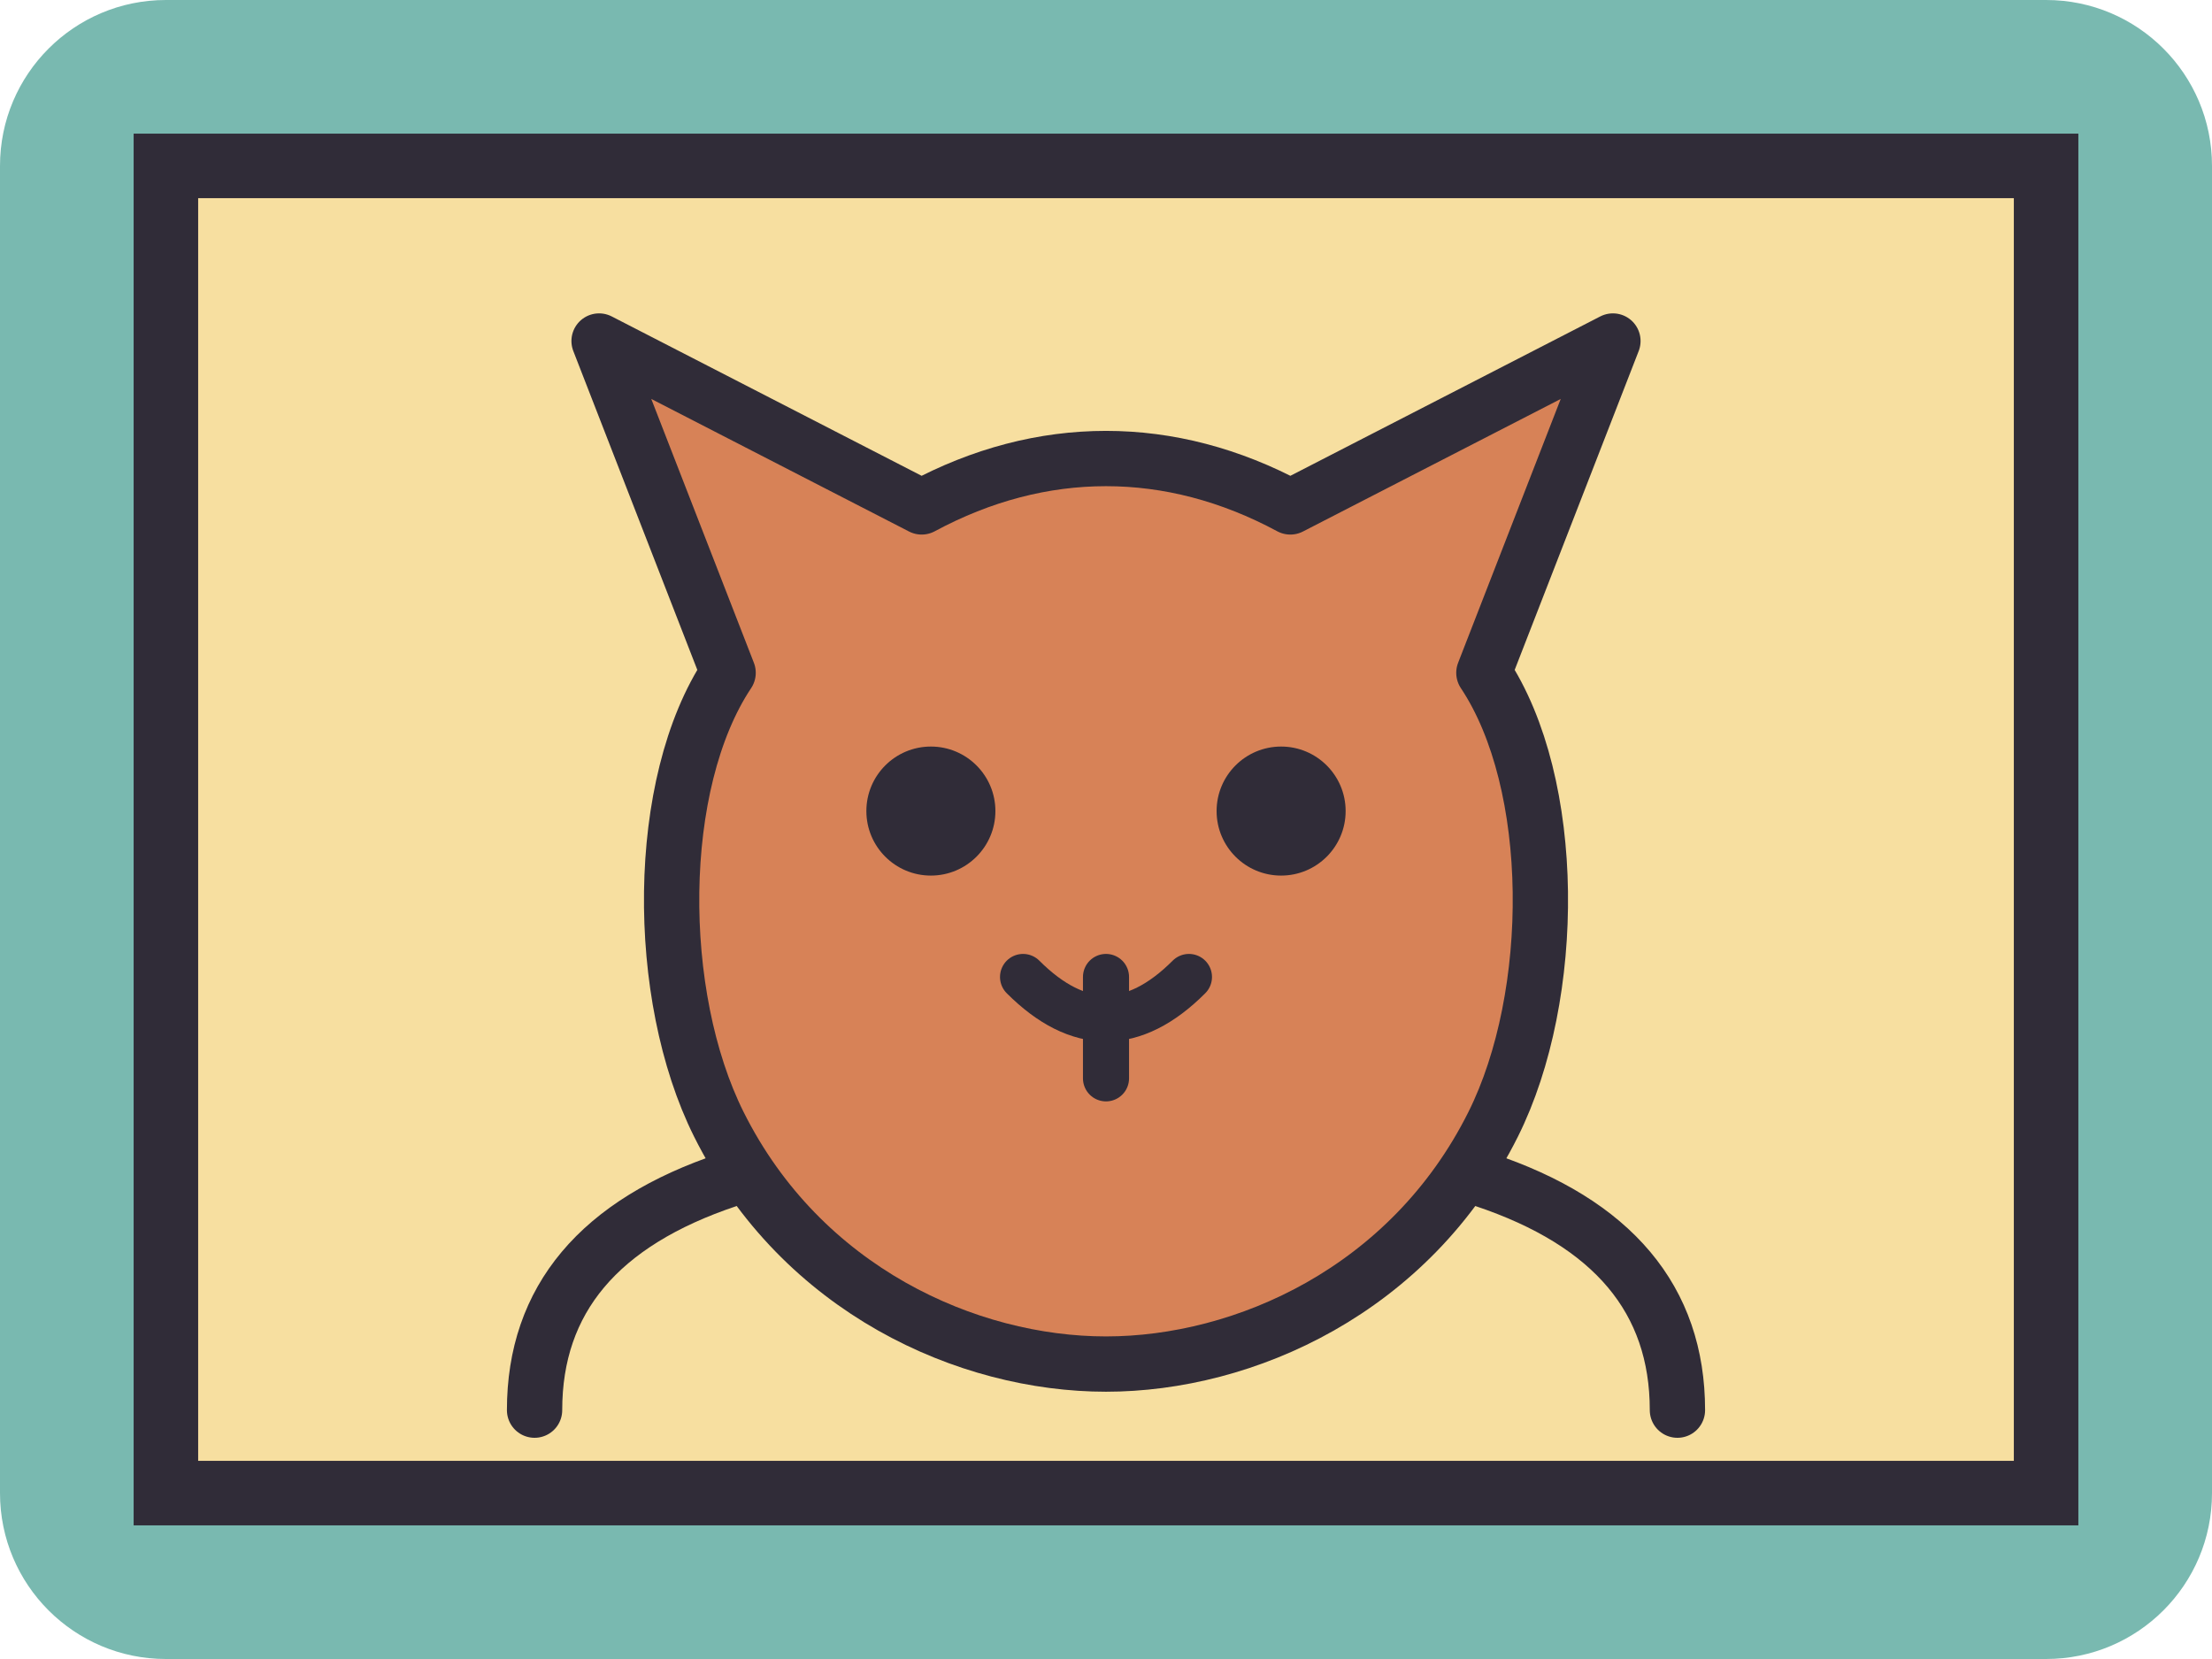
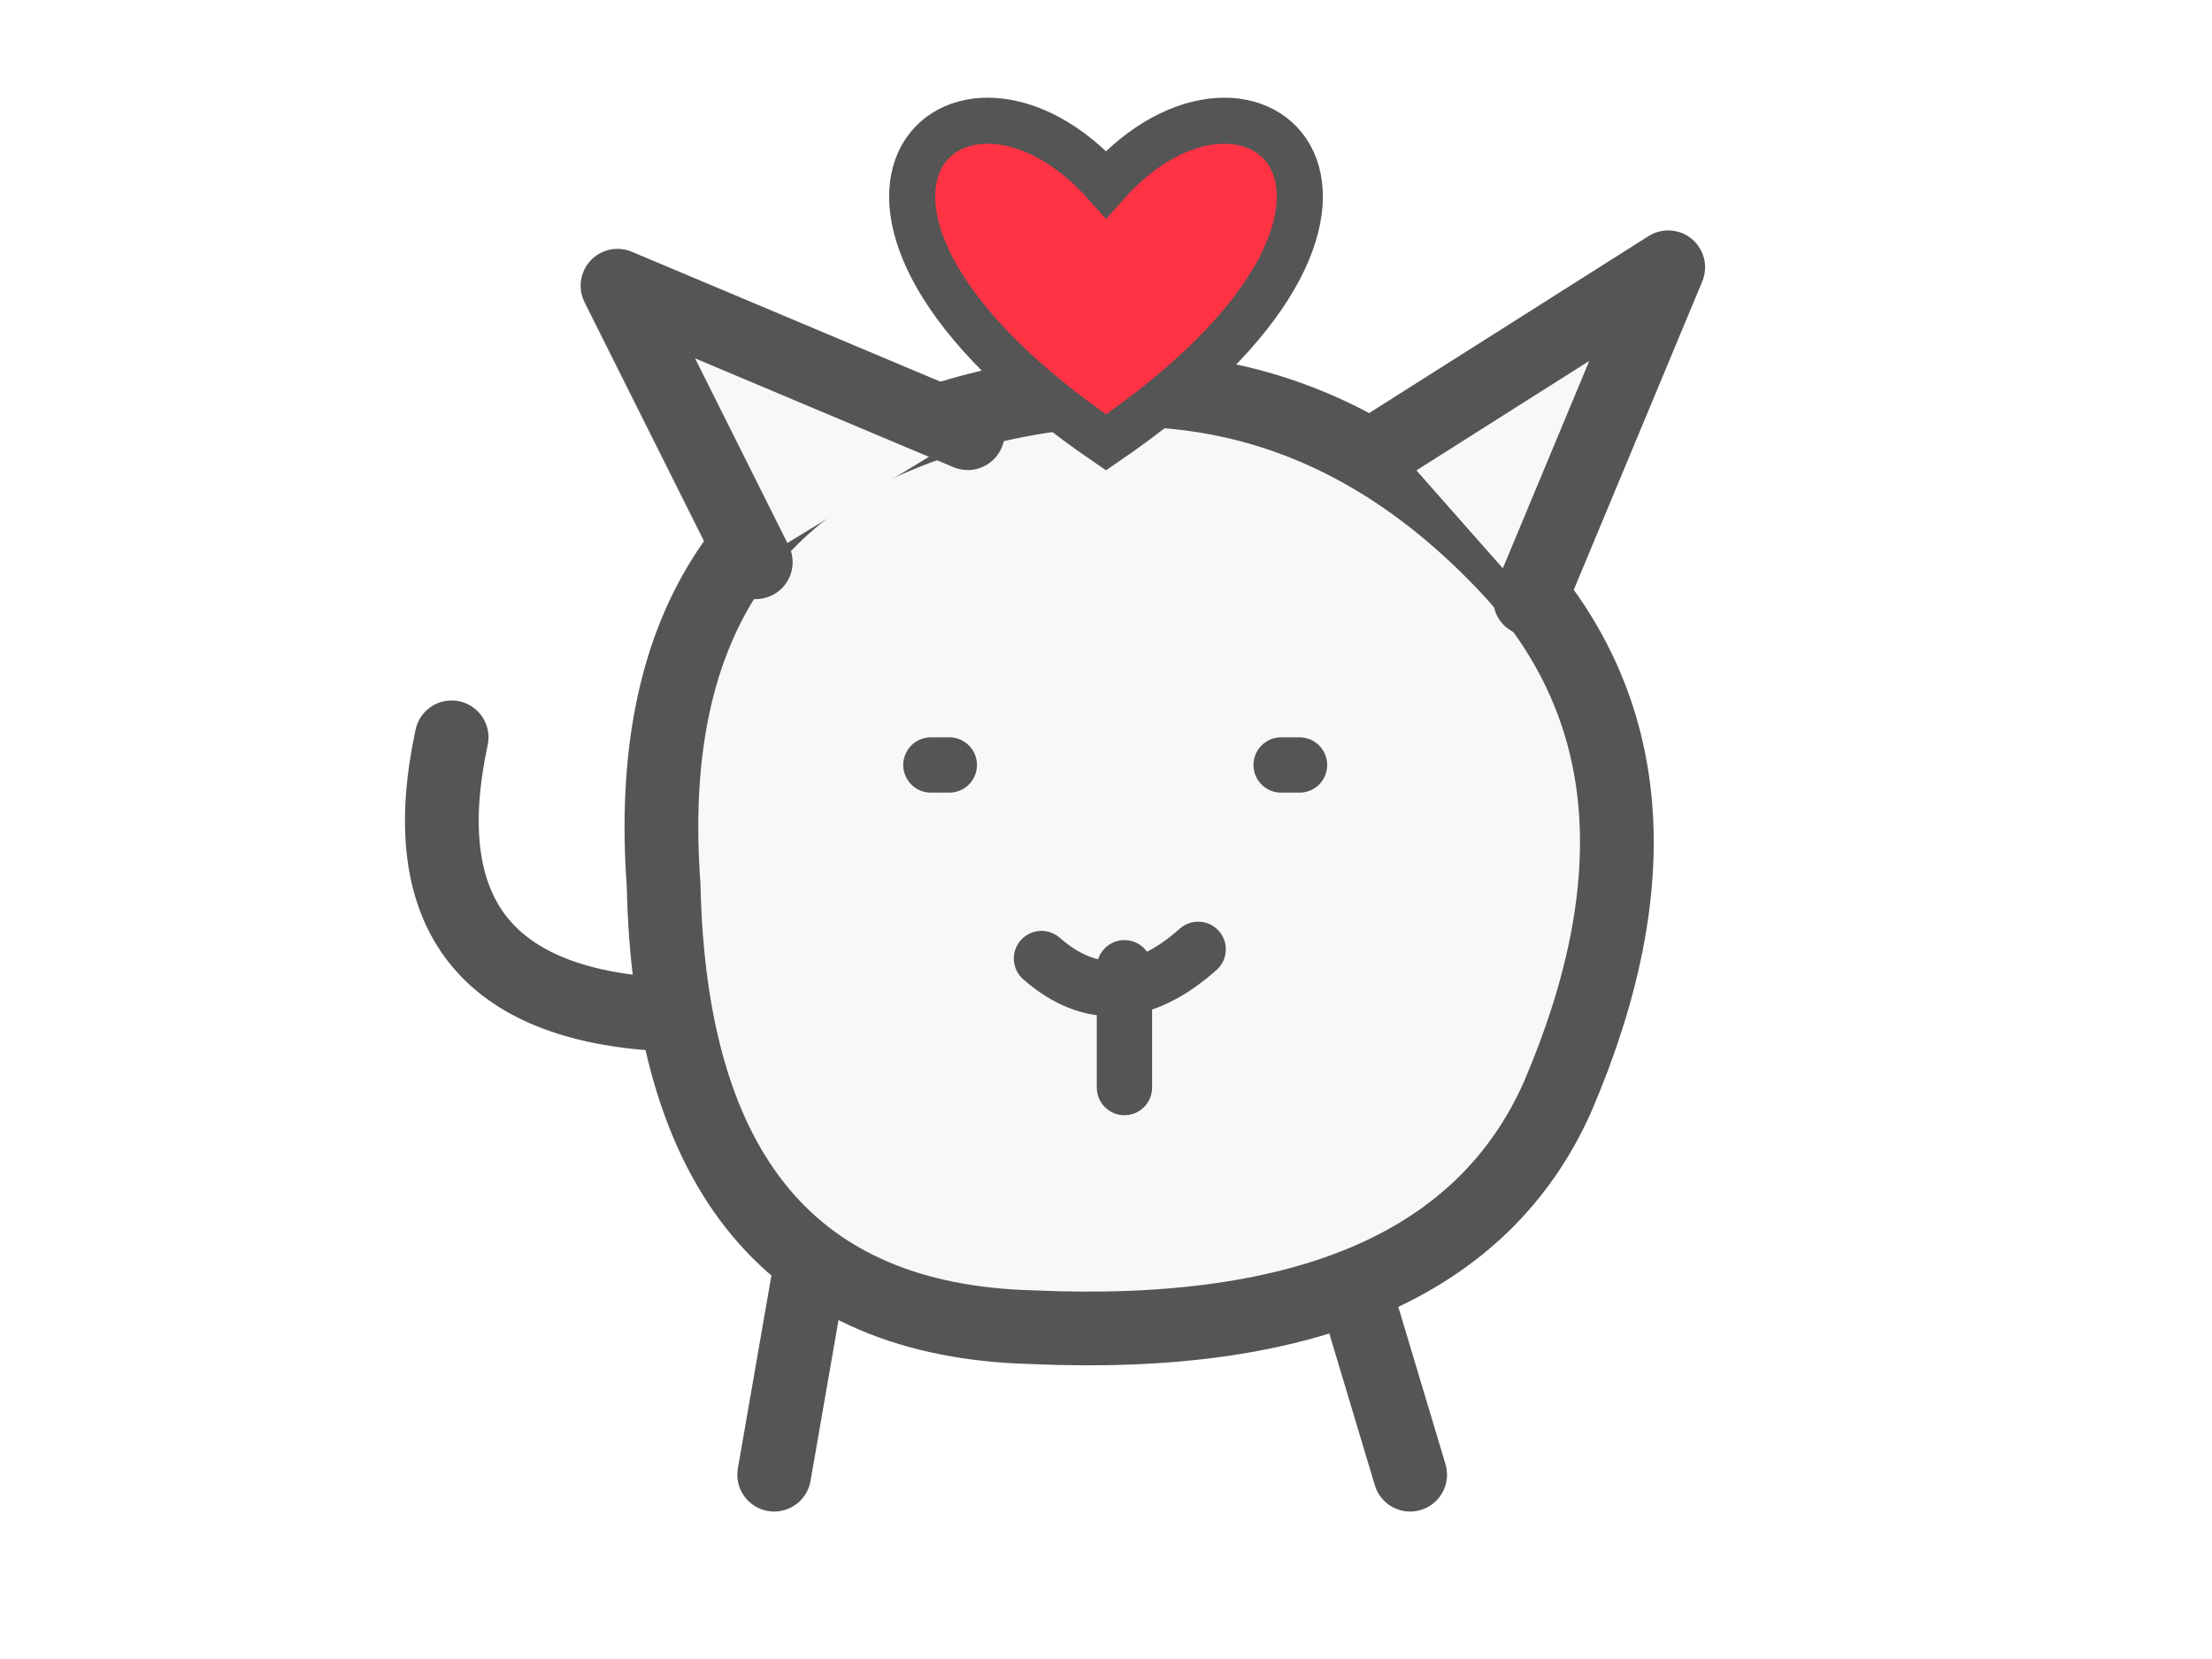
<svg xmlns="http://www.w3.org/2000/svg" width="240" height="180" viewBox="0 0 240 180">
-   <rect width="240" height="180" rx="18" fill="#79b9b0" />
-   <path d="M18 18h204v144H18z" fill="#f7dfa0" stroke="#302c38" stroke-width="7" />
-   <path d="M79 73L65 37l35 18c13-7 27-7 40 0l35-18-14 36c8 12 8 35 1 49-9 18-27 26-42 26s-33-8-42-26c-7-14-7-37 1-49z" fill="#d78257" stroke="#302c38" stroke-width="6" stroke-linejoin="round" />
-   <circle cx="101" cy="88" r="7" fill="#302c38" />
-   <circle cx="139" cy="88" r="7" fill="#302c38" />
-   <path d="M111 106q9 9 18 0M120 106v11" fill="none" stroke="#302c38" stroke-width="5" stroke-linecap="round" />
-   <path d="M79 128q-21 7-21 25M161 128q21 7 21 25" fill="none" stroke="#302c38" stroke-width="6" stroke-linecap="round" />
+   <g stroke="#555" stroke-width="8" stroke-linecap="round" stroke-linejoin="round">
+     <path d="M72 96Q69 55 104 45Q139 35 164 62Q184 84 169 119Q157 146 112 144Q73 143 72 96Z" fill="#f8f8f6" />
+     <path d="M82 61L67 31L105 47M151 48L181 29L166 65" fill="#f8f8f6" />
+     <path d="M88 137L84 160M147 140L153 160M71 110Q43 108 49 80" fill="none" />
+     <path d="M101 83h2M139 83h2M113 104Q121 111 130 103M122 105v13" fill="none" stroke-width="6" />
+   </g>
+   <path d="M120 20C104 2 82 22 120 48C158 22 136 2 120 20Z" fill="#ff3344" stroke="#555" stroke-width="5" />
</svg>
